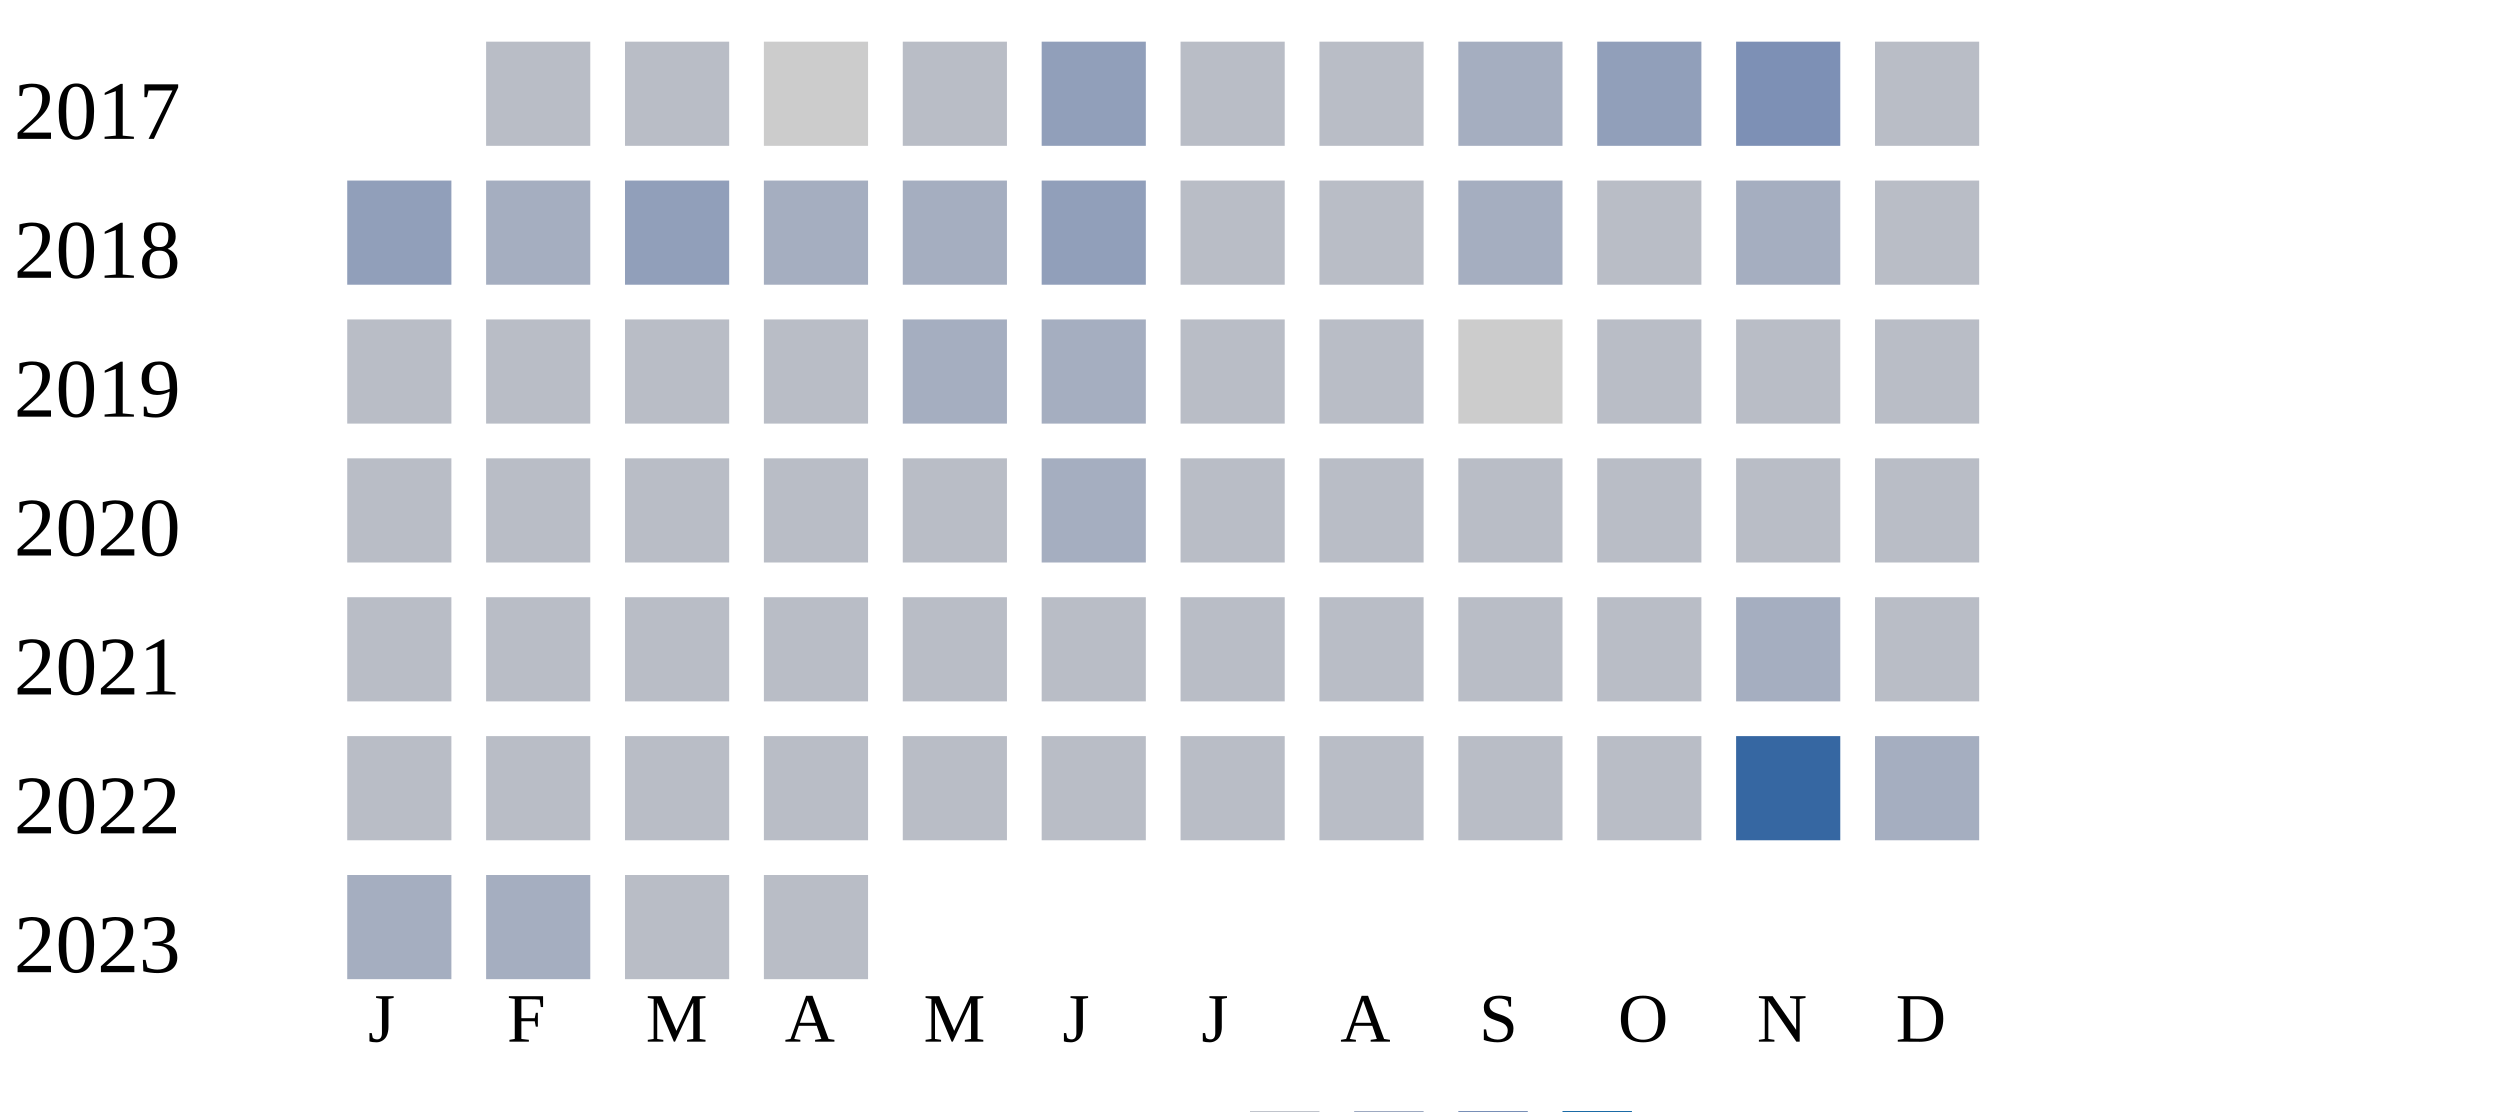
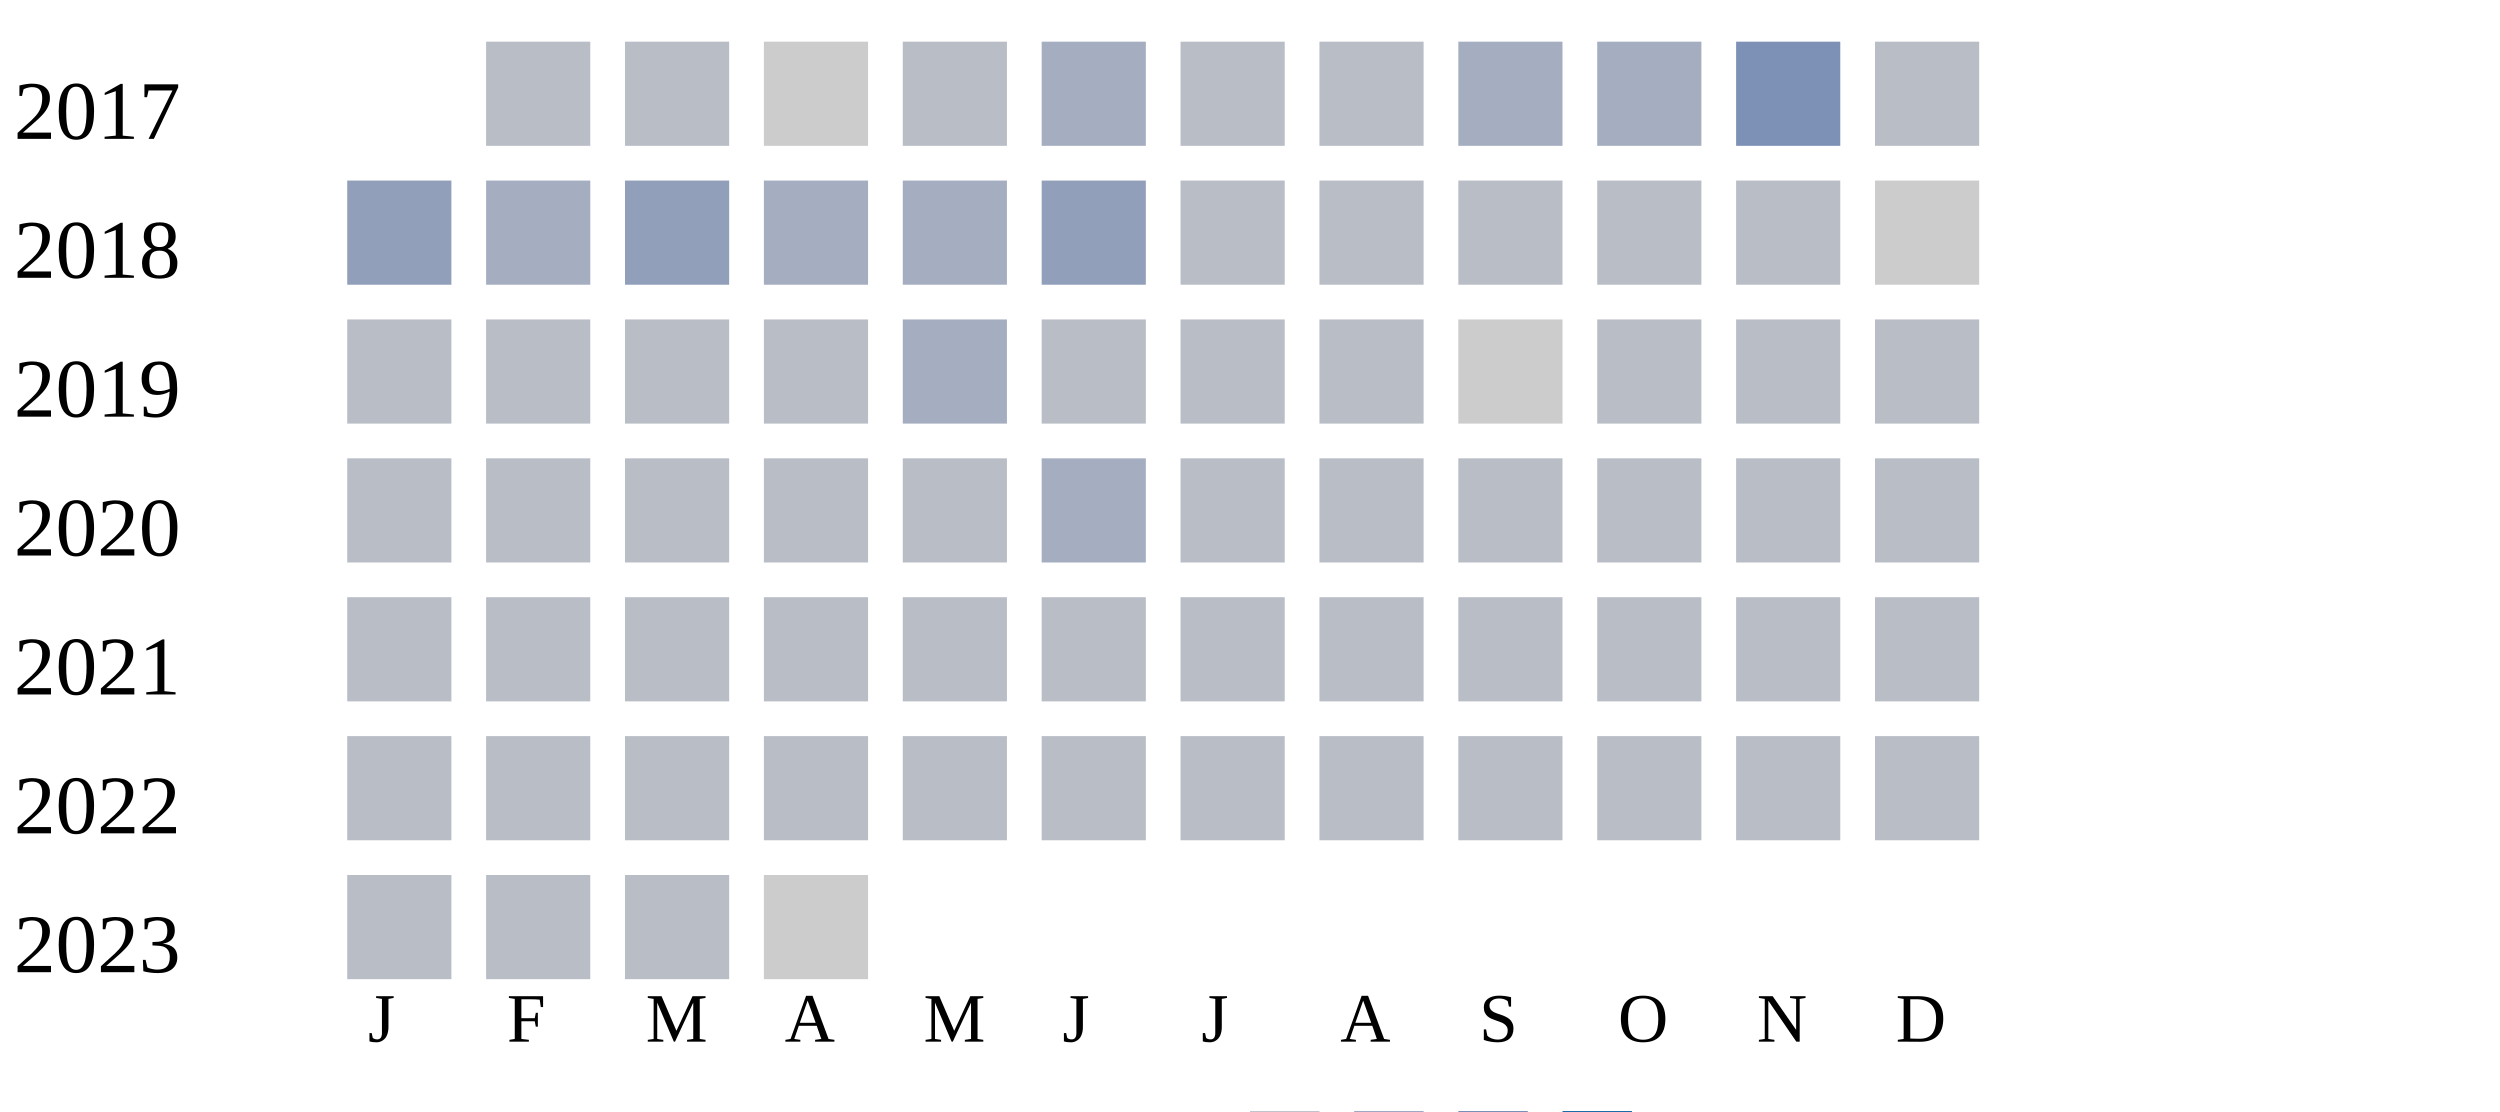
<svg xmlns="http://www.w3.org/2000/svg" width="360" height="160">
  <g transform="translate(0 0)">
    <text x="2" y="20">2017</text>
    <rect x="70" y="6" width="15" height="15" fill="#b9bdc6" />
    <rect x="90" y="6" width="15" height="15" fill="#b9bdc6" />
    <rect x="110" y="6" width="15" height="15" fill="#cccccc" />
    <rect x="130" y="6" width="15" height="15" fill="#b9bdc6" />
-     <rect x="150" y="6" width="15" height="15" fill="#919fba" />
+     <rect x="150" y="6" width="15" height="15" fill="#a5aec0" />
    <rect x="170" y="6" width="15" height="15" fill="#b9bdc6" />
    <rect x="190" y="6" width="15" height="15" fill="#b9bdc6" />
    <rect x="210" y="6" width="15" height="15" fill="#a5aec0" />
-     <rect x="230" y="6" width="15" height="15" fill="#919fba" />
+     <rect x="230" y="6" width="15" height="15" fill="#a5aec0" />
    <rect x="250" y="6" width="15" height="15" fill="#7d90b5" />
    <rect x="270" y="6" width="15" height="15" fill="#b9bdc6" />
  </g>
  <g transform="translate(0 20)">
    <text x="2" y="20">2018</text>
    <rect x="50" y="6" width="15" height="15" fill="#919fba" />
    <rect x="70" y="6" width="15" height="15" fill="#a5aec0" />
    <rect x="90" y="6" width="15" height="15" fill="#919fba" />
    <rect x="110" y="6" width="15" height="15" fill="#a5aec0" />
    <rect x="130" y="6" width="15" height="15" fill="#a5aec0" />
    <rect x="150" y="6" width="15" height="15" fill="#919fba" />
    <rect x="170" y="6" width="15" height="15" fill="#b9bdc6" />
    <rect x="190" y="6" width="15" height="15" fill="#b9bdc6" />
-     <rect x="210" y="6" width="15" height="15" fill="#a5aec0" />
+     <rect x="210" y="6" width="15" height="15" fill="#b9bdc6" />
    <rect x="230" y="6" width="15" height="15" fill="#b9bdc6" />
-     <rect x="250" y="6" width="15" height="15" fill="#a5aec0" />
-     <rect x="270" y="6" width="15" height="15" fill="#b9bdc6" />
+     <rect x="250" y="6" width="15" height="15" fill="#b9bdc6" />
+     <rect x="270" y="6" width="15" height="15" fill="#cccccc" />
  </g>
  <g transform="translate(0 40)">
    <text x="2" y="20">2019</text>
    <rect x="50" y="6" width="15" height="15" fill="#b9bdc6" />
    <rect x="70" y="6" width="15" height="15" fill="#b9bdc6" />
    <rect x="90" y="6" width="15" height="15" fill="#b9bdc6" />
    <rect x="110" y="6" width="15" height="15" fill="#b9bdc6" />
    <rect x="130" y="6" width="15" height="15" fill="#a5aec0" />
-     <rect x="150" y="6" width="15" height="15" fill="#a5aec0" />
+     <rect x="150" y="6" width="15" height="15" fill="#b9bdc6" />
    <rect x="170" y="6" width="15" height="15" fill="#b9bdc6" />
    <rect x="190" y="6" width="15" height="15" fill="#b9bdc6" />
    <rect x="210" y="6" width="15" height="15" fill="#cccccc" />
    <rect x="230" y="6" width="15" height="15" fill="#b9bdc6" />
    <rect x="250" y="6" width="15" height="15" fill="#b9bdc6" />
    <rect x="270" y="6" width="15" height="15" fill="#b9bdc6" />
  </g>
  <g transform="translate(0 60)">
    <text x="2" y="20">2020</text>
    <rect x="50" y="6" width="15" height="15" fill="#b9bdc6" />
    <rect x="70" y="6" width="15" height="15" fill="#b9bdc6" />
    <rect x="90" y="6" width="15" height="15" fill="#b9bdc6" />
    <rect x="110" y="6" width="15" height="15" fill="#b9bdc6" />
    <rect x="130" y="6" width="15" height="15" fill="#b9bdc6" />
    <rect x="150" y="6" width="15" height="15" fill="#a5aec0" />
    <rect x="170" y="6" width="15" height="15" fill="#b9bdc6" />
    <rect x="190" y="6" width="15" height="15" fill="#b9bdc6" />
    <rect x="210" y="6" width="15" height="15" fill="#b9bdc6" />
    <rect x="230" y="6" width="15" height="15" fill="#b9bdc6" />
    <rect x="250" y="6" width="15" height="15" fill="#b9bdc6" />
    <rect x="270" y="6" width="15" height="15" fill="#b9bdc6" />
  </g>
  <g transform="translate(0 80)">
    <text x="2" y="20">2021</text>
    <rect x="50" y="6" width="15" height="15" fill="#b9bdc6" />
    <rect x="70" y="6" width="15" height="15" fill="#b9bdc6" />
    <rect x="90" y="6" width="15" height="15" fill="#b9bdc6" />
    <rect x="110" y="6" width="15" height="15" fill="#b9bdc6" />
    <rect x="130" y="6" width="15" height="15" fill="#b9bdc6" />
    <rect x="150" y="6" width="15" height="15" fill="#b9bdc6" />
    <rect x="170" y="6" width="15" height="15" fill="#b9bdc6" />
    <rect x="190" y="6" width="15" height="15" fill="#b9bdc6" />
    <rect x="210" y="6" width="15" height="15" fill="#b9bdc6" />
    <rect x="230" y="6" width="15" height="15" fill="#b9bdc6" />
-     <rect x="250" y="6" width="15" height="15" fill="#a5aec0" />
+     <rect x="250" y="6" width="15" height="15" fill="#b9bdc6" />
    <rect x="270" y="6" width="15" height="15" fill="#b9bdc6" />
  </g>
  <g transform="translate(0 100)">
    <text x="2" y="20">2022</text>
    <rect x="50" y="6" width="15" height="15" fill="#b9bdc6" />
    <rect x="70" y="6" width="15" height="15" fill="#b9bdc6" />
    <rect x="90" y="6" width="15" height="15" fill="#b9bdc6" />
    <rect x="110" y="6" width="15" height="15" fill="#b9bdc6" />
    <rect x="130" y="6" width="15" height="15" fill="#b9bdc6" />
    <rect x="150" y="6" width="15" height="15" fill="#b9bdc6" />
    <rect x="170" y="6" width="15" height="15" fill="#b9bdc6" />
    <rect x="190" y="6" width="15" height="15" fill="#b9bdc6" />
    <rect x="210" y="6" width="15" height="15" fill="#b9bdc6" />
    <rect x="230" y="6" width="15" height="15" fill="#b9bdc6" />
-     <rect x="250" y="6" width="15" height="15" fill="#3667a2" />
-     <rect x="270" y="6" width="15" height="15" fill="#a5aec0" />
+     <rect x="250" y="6" width="15" height="15" fill="#b9bdc6" />
+     <rect x="270" y="6" width="15" height="15" fill="#b9bdc6" />
  </g>
  <g transform="translate(0 120)">
    <text x="2" y="20">2023</text>
-     <rect x="50" y="6" width="15" height="15" fill="#a5aec0" />
-     <rect x="70" y="6" width="15" height="15" fill="#a5aec0" />
+     <rect x="50" y="6" width="15" height="15" fill="#b9bdc6" />
+     <rect x="70" y="6" width="15" height="15" fill="#b9bdc6" />
    <rect x="90" y="6" width="15" height="15" fill="#b9bdc6" />
-     <rect x="110" y="6" width="15" height="15" fill="#b9bdc6" />
+     <rect x="110" y="6" width="15" height="15" fill="#cccccc" />
  </g>
  <text style="font-size: 10px; text-align: center" x="53" y="150">J</text>
  <text style="font-size: 10px; text-align: center" x="73" y="150">F</text>
  <text style="font-size: 10px; text-align: center" x="93" y="150">M</text>
  <text style="font-size: 10px; text-align: center" x="113" y="150">A</text>
  <text style="font-size: 10px; text-align: center" x="133" y="150">M</text>
  <text style="font-size: 10px; text-align: center" x="153" y="150">J</text>
  <text style="font-size: 10px; text-align: center" x="173" y="150">J</text>
  <text style="font-size: 10px; text-align: center" x="193" y="150">A</text>
  <text style="font-size: 10px; text-align: center" x="213" y="150">S</text>
  <text style="font-size: 10px; text-align: center" x="233" y="150">O</text>
  <text style="font-size: 10px; text-align: center" x="253" y="150">N</text>
  <text style="font-size: 10px; text-align: center" x="273" y="150">D</text>
  <text style="font-size: 10px;" x="155" y="169">Less</text>
  <rect fill="#b9bdc6" width="10" height="10" x="180" y="160" />
  <rect fill="#919fba" width="10" height="10" x="195" y="160" />
  <rect fill="#6882ae" width="10" height="10" x="210" y="160" />
  <rect fill="#005a9c" width="10" height="10" x="225" y="160" />
  <text x="240" y="169" style="font-size: 10px;">More</text>
</svg>
